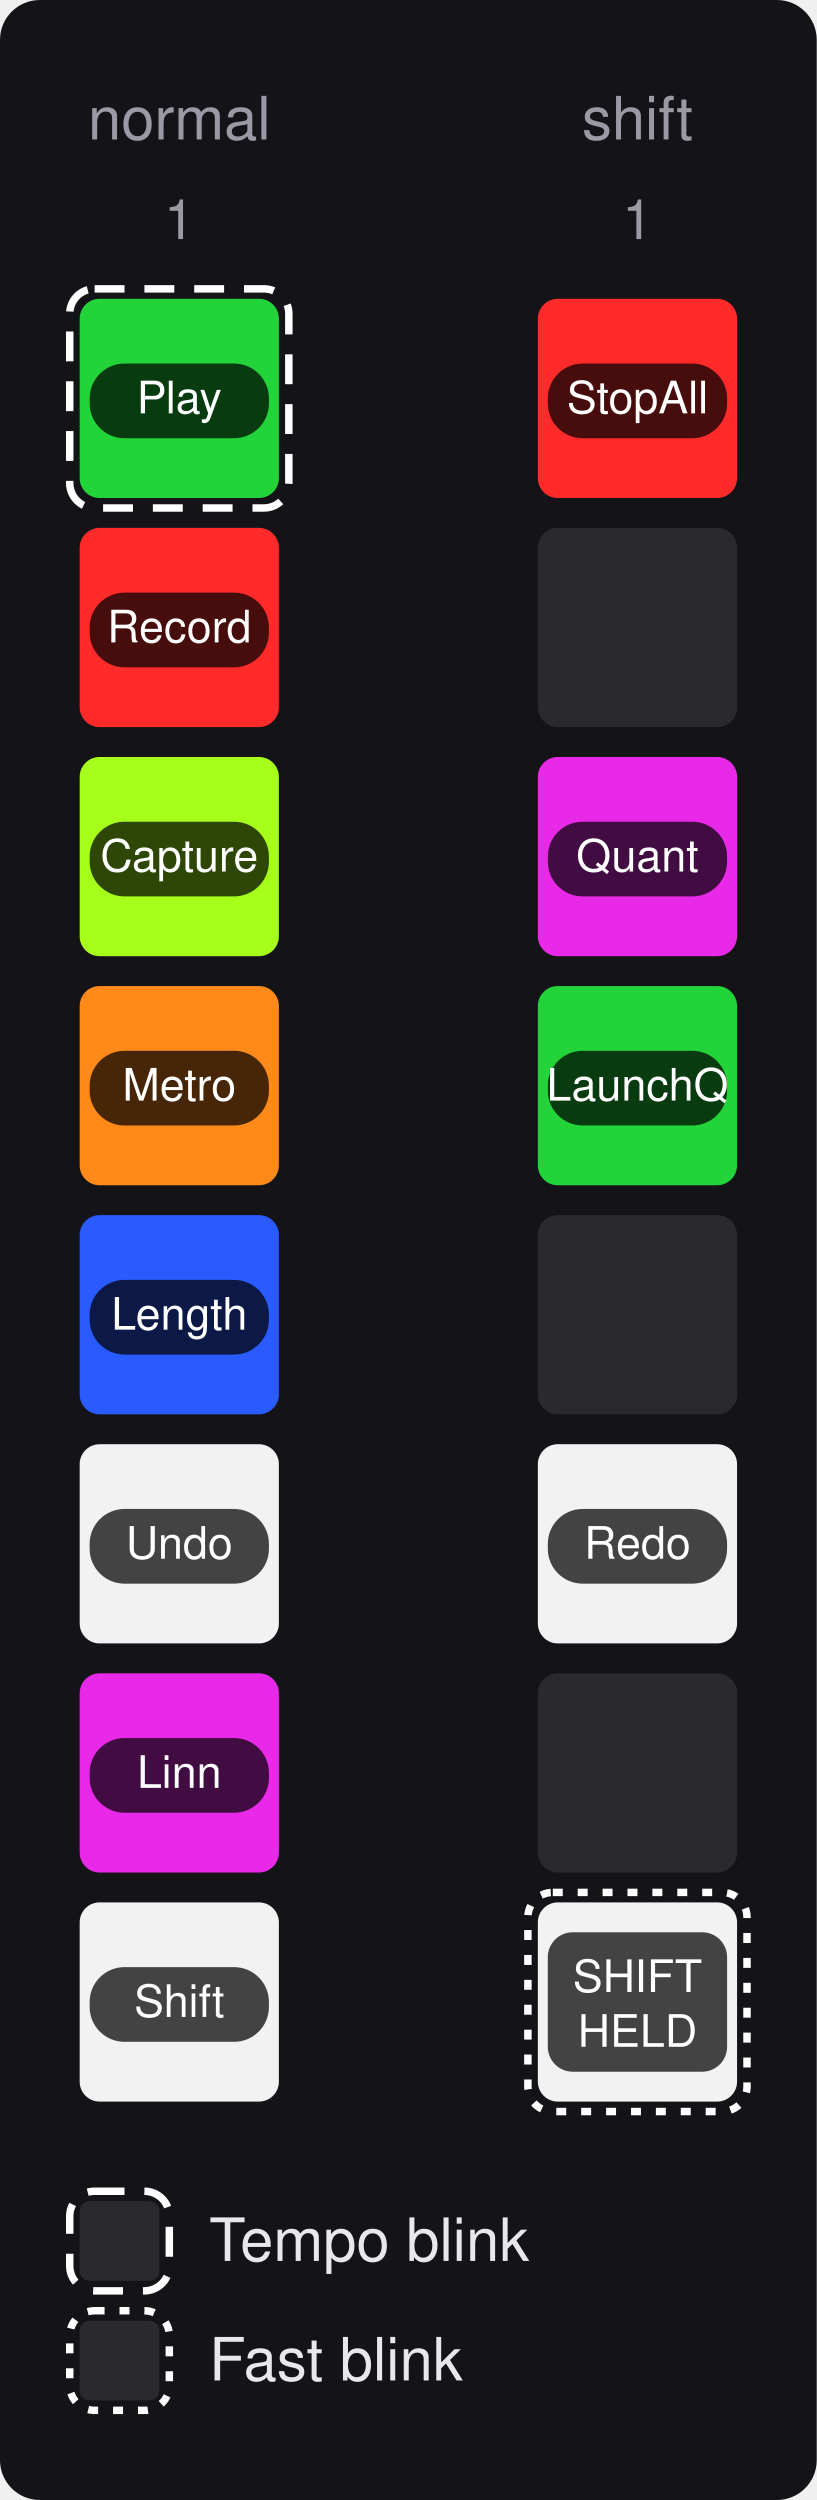
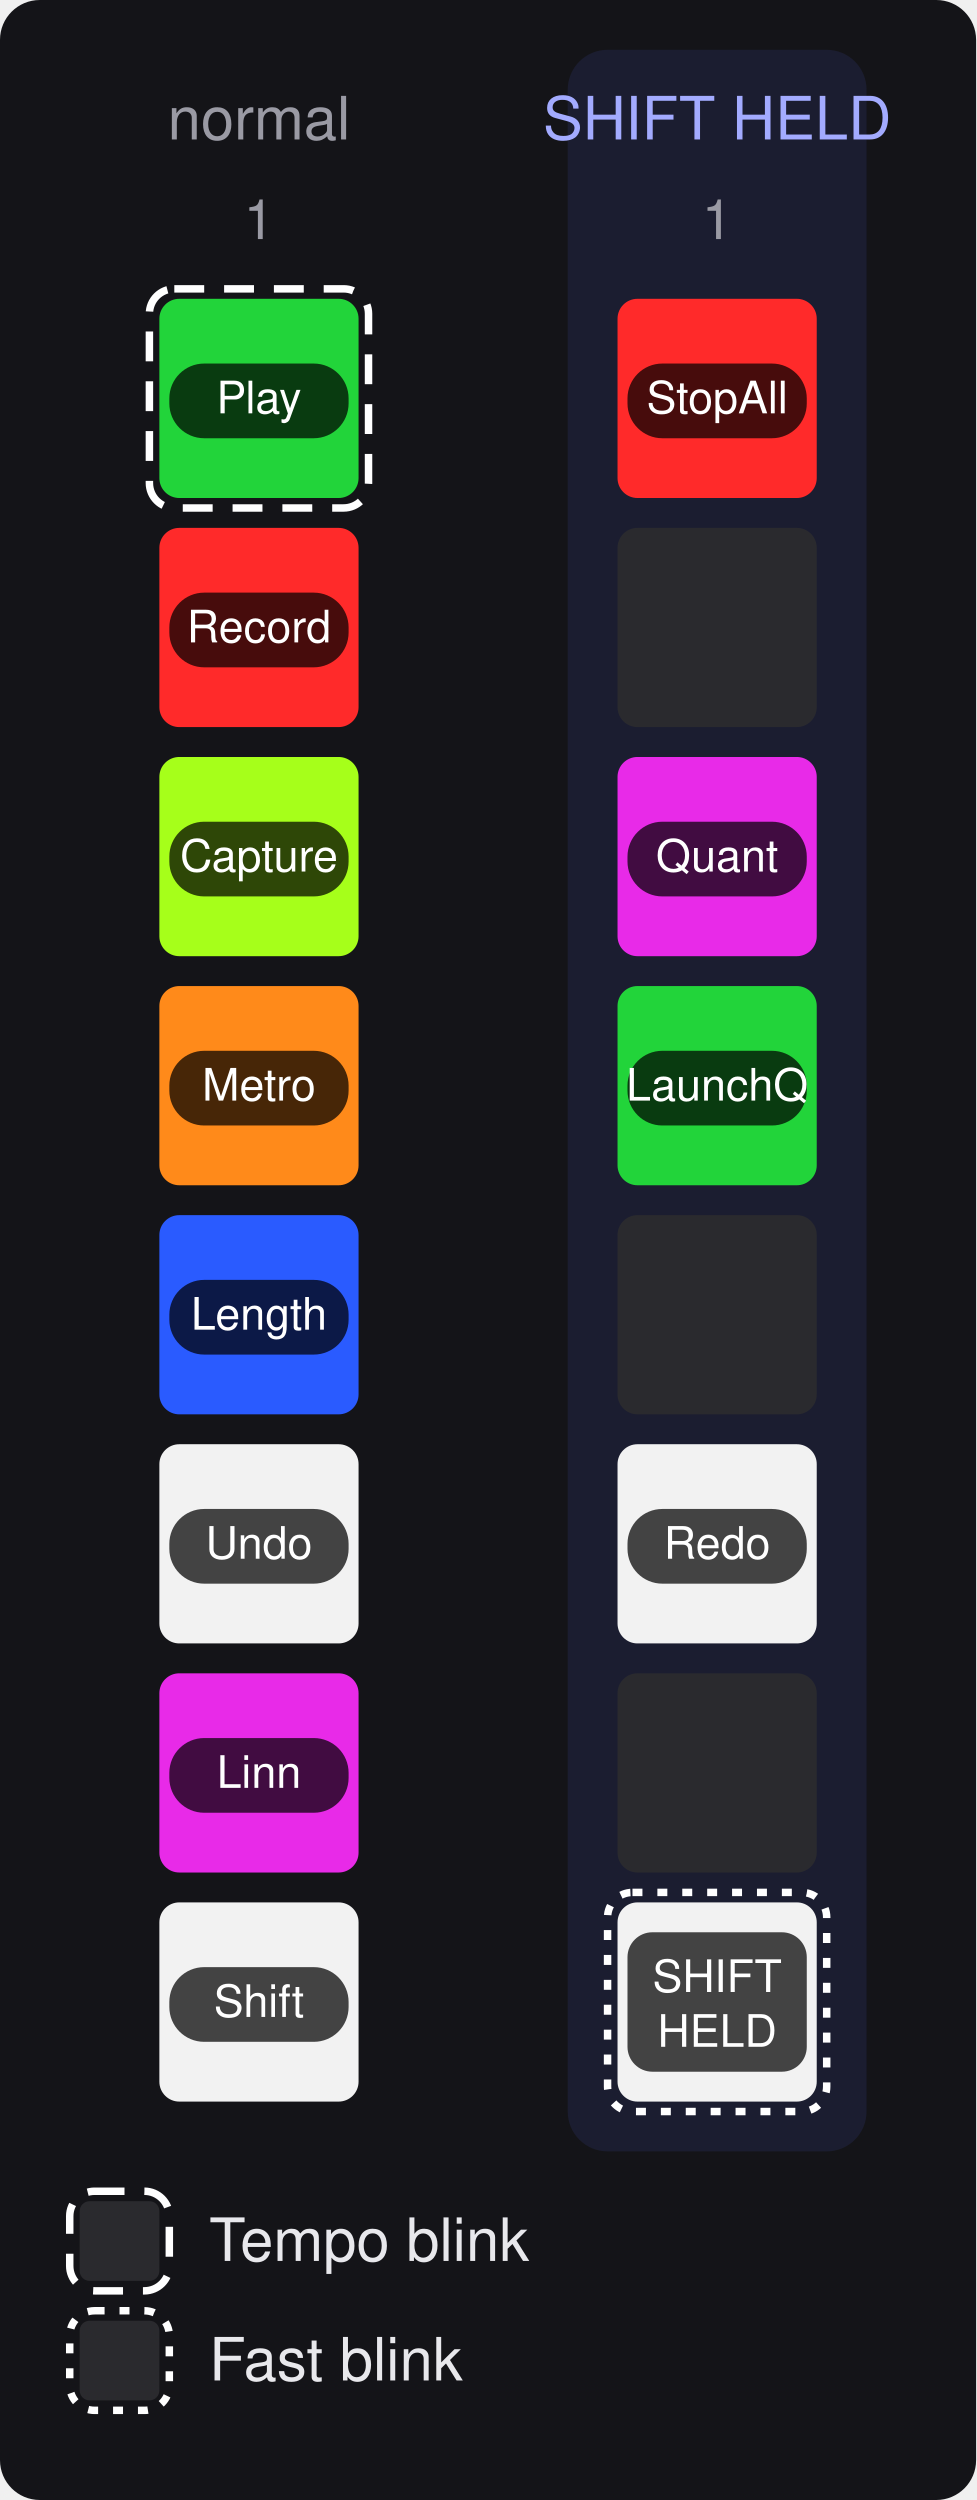
- <svg xmlns="http://www.w3.org/2000/svg" width="164" height="502" viewBox="0 0 164 502" font-family="Helvetica, Arial, sans-serif">
-   <rect x="0" y="0" width="164" height="502" rx="8" fill="#141418" />
-   <text x="36" y="28" font-size="12" fill="#9a9aa4" text-anchor="middle">normal</text>
-   <text x="36" y="48" font-size="11" fill="#9a9aa4" text-anchor="middle">1</text>
-   <rect x="16" y="60" width="40" height="40" rx="4" fill="#22d43a" />
-   <rect x="14" y="58" width="44" height="44" rx="5" fill="none" stroke="#ffffff" stroke-width="1.5" stroke-dasharray="6 4" />
-   <rect x="16" y="106" width="40" height="40" rx="4" fill="#ff2a2a" />
-   <rect x="16" y="152" width="40" height="40" rx="4" fill="#a6ff1a" />
-   <rect x="16" y="198" width="40" height="40" rx="4" fill="#ff8a1a" />
-   <rect x="16" y="244" width="40" height="40" rx="4" fill="#2a5bff" />
-   <rect x="16" y="290" width="40" height="40" rx="4" fill="#f2f2f2" />
-   <rect x="16" y="336" width="40" height="40" rx="4" fill="#e82ae8" />
-   <rect x="16" y="382" width="40" height="40" rx="4" fill="#f2f2f2" />
-   <rect x="18" y="73" width="36" height="15" rx="7" fill="#000000" fill-opacity="0.72" />
-   <text x="36" y="83" font-size="9" fill="#ffffff" text-anchor="middle">Play</text>
-   <rect x="18" y="119" width="36" height="15" rx="7" fill="#000000" fill-opacity="0.72" />
-   <text x="36" y="129" font-size="9" fill="#ffffff" text-anchor="middle">Record</text>
-   <rect x="18" y="165" width="36" height="15" rx="7" fill="#000000" fill-opacity="0.72" />
-   <text x="36" y="175" font-size="9" fill="#ffffff" text-anchor="middle">Capture</text>
-   <rect x="18" y="211" width="36" height="15" rx="7" fill="#000000" fill-opacity="0.72" />
-   <text x="36" y="221" font-size="9" fill="#ffffff" text-anchor="middle">Metro</text>
-   <rect x="18" y="257" width="36" height="15" rx="7" fill="#000000" fill-opacity="0.72" />
-   <text x="36" y="267" font-size="9" fill="#ffffff" text-anchor="middle">Length</text>
-   <rect x="18" y="303" width="36" height="15" rx="7" fill="#000000" fill-opacity="0.72" />
-   <text x="36" y="313" font-size="9" fill="#ffffff" text-anchor="middle">Undo</text>
-   <rect x="18" y="349" width="36" height="15" rx="7" fill="#000000" fill-opacity="0.72" />
-   <text x="36" y="359" font-size="9" fill="#ffffff" text-anchor="middle">Linn</text>
-   <rect x="18" y="395" width="36" height="15" rx="7" fill="#000000" fill-opacity="0.72" />
-   <text x="36" y="405" font-size="9" fill="#ffffff" text-anchor="middle">Shift</text>
-   <text x="128" y="28" font-size="12" fill="#9a9aa4" text-anchor="middle">shift</text>
-   <text x="128" y="48" font-size="11" fill="#9a9aa4" text-anchor="middle">1</text>
-   <rect x="108" y="60" width="40" height="40" rx="4" fill="#ff2a2a" />
-   <rect x="108" y="106" width="40" height="40" rx="4" fill="#2a2a2e" />
-   <rect x="108" y="152" width="40" height="40" rx="4" fill="#e82ae8" />
-   <rect x="108" y="198" width="40" height="40" rx="4" fill="#22d43a" />
-   <rect x="108" y="244" width="40" height="40" rx="4" fill="#2a2a2e" />
-   <rect x="108" y="290" width="40" height="40" rx="4" fill="#f2f2f2" />
-   <rect x="108" y="336" width="40" height="40" rx="4" fill="#2a2a2e" />
-   <rect x="108" y="382" width="40" height="40" rx="4" fill="#f2f2f2" />
-   <rect x="106" y="380" width="44" height="44" rx="5" fill="none" stroke="#ffffff" stroke-width="1.5" stroke-dasharray="2 3" />
-   <rect x="110" y="73" width="36" height="15" rx="7" fill="#000000" fill-opacity="0.72" />
-   <text x="128" y="83" font-size="9" fill="#ffffff" text-anchor="middle">StopAll</text>
-   <rect x="110" y="165" width="36" height="15" rx="7" fill="#000000" fill-opacity="0.72" />
-   <text x="128" y="175" font-size="9" fill="#ffffff" text-anchor="middle">Quant</text>
-   <rect x="110" y="211" width="36" height="15" rx="7" fill="#000000" fill-opacity="0.72" />
-   <text x="128" y="221" font-size="9" fill="#ffffff" text-anchor="middle">LaunchQ</text>
-   <rect x="110" y="303" width="36" height="15" rx="7" fill="#000000" fill-opacity="0.72" />
-   <text x="128" y="313" font-size="9" fill="#ffffff" text-anchor="middle">Redo</text>
-   <rect x="110" y="388" width="36" height="28" rx="5" fill="#000000" fill-opacity="0.72" />
-   <text x="128" y="400" font-size="9" fill="#ffffff" text-anchor="middle">SHIFT</text>
-   <text x="128" y="411" font-size="9" fill="#ffffff" text-anchor="middle">HELD</text>
+ <svg xmlns="http://www.w3.org/2000/svg" width="196" height="502" viewBox="0 0 196 502" font-family="Helvetica, Arial, sans-serif">
+   <rect x="0" y="0" width="196" height="502" rx="8" fill="#141418" />
+   <text x="52" y="28" font-size="12" fill="#9a9aa4" text-anchor="middle">normal</text>
+   <text x="52" y="48" font-size="11" fill="#9a9aa4" text-anchor="middle">1</text>
+   <rect x="32" y="60" width="40" height="40" rx="4" fill="#22d43a" />
+   <rect x="30" y="58" width="44" height="44" rx="5" fill="none" stroke="#ffffff" stroke-width="1.5" stroke-dasharray="6 4" />
+   <rect x="32" y="106" width="40" height="40" rx="4" fill="#ff2a2a" />
+   <rect x="32" y="152" width="40" height="40" rx="4" fill="#a6ff1a" />
+   <rect x="32" y="198" width="40" height="40" rx="4" fill="#ff8a1a" />
+   <rect x="32" y="244" width="40" height="40" rx="4" fill="#2a5bff" />
+   <rect x="32" y="290" width="40" height="40" rx="4" fill="#f2f2f2" />
+   <rect x="32" y="336" width="40" height="40" rx="4" fill="#e82ae8" />
+   <rect x="32" y="382" width="40" height="40" rx="4" fill="#f2f2f2" />
+   <rect x="34" y="73" width="36" height="15" rx="7" fill="#000000" fill-opacity="0.72" />
+   <text x="52" y="83" font-size="9" fill="#ffffff" text-anchor="middle">Play</text>
+   <rect x="34" y="119" width="36" height="15" rx="7" fill="#000000" fill-opacity="0.72" />
+   <text x="52" y="129" font-size="9" fill="#ffffff" text-anchor="middle">Record</text>
+   <rect x="34" y="165" width="36" height="15" rx="7" fill="#000000" fill-opacity="0.72" />
+   <text x="52" y="175" font-size="9" fill="#ffffff" text-anchor="middle">Capture</text>
+   <rect x="34" y="211" width="36" height="15" rx="7" fill="#000000" fill-opacity="0.72" />
+   <text x="52" y="221" font-size="9" fill="#ffffff" text-anchor="middle">Metro</text>
+   <rect x="34" y="257" width="36" height="15" rx="7" fill="#000000" fill-opacity="0.72" />
+   <text x="52" y="267" font-size="9" fill="#ffffff" text-anchor="middle">Length</text>
+   <rect x="34" y="303" width="36" height="15" rx="7" fill="#000000" fill-opacity="0.72" />
+   <text x="52" y="313" font-size="9" fill="#ffffff" text-anchor="middle">Undo</text>
+   <rect x="34" y="349" width="36" height="15" rx="7" fill="#000000" fill-opacity="0.72" />
+   <text x="52" y="359" font-size="9" fill="#ffffff" text-anchor="middle">Linn</text>
+   <rect x="34" y="395" width="36" height="15" rx="7" fill="#000000" fill-opacity="0.72" />
+   <text x="52" y="405" font-size="9" fill="#ffffff" text-anchor="middle">Shift</text>
+   <rect x="114" y="10" width="60" height="422" rx="8" fill="#1b1d30" />
+   <text x="144" y="28" font-size="12" fill="#a3abff" text-anchor="middle">SHIFT HELD</text>
+   <text x="144" y="48" font-size="11" fill="#9a9aa4" text-anchor="middle">1</text>
+   <rect x="124" y="60" width="40" height="40" rx="4" fill="#ff2a2a" />
+   <rect x="124" y="106" width="40" height="40" rx="4" fill="#2a2a2e" />
+   <rect x="124" y="152" width="40" height="40" rx="4" fill="#e82ae8" />
+   <rect x="124" y="198" width="40" height="40" rx="4" fill="#22d43a" />
+   <rect x="124" y="244" width="40" height="40" rx="4" fill="#2a2a2e" />
+   <rect x="124" y="290" width="40" height="40" rx="4" fill="#f2f2f2" />
+   <rect x="124" y="336" width="40" height="40" rx="4" fill="#2a2a2e" />
+   <rect x="124" y="382" width="40" height="40" rx="4" fill="#f2f2f2" />
+   <rect x="122" y="380" width="44" height="44" rx="5" fill="none" stroke="#ffffff" stroke-width="1.5" stroke-dasharray="2 3" />
+   <rect x="126" y="73" width="36" height="15" rx="7" fill="#000000" fill-opacity="0.72" />
+   <text x="144" y="83" font-size="9" fill="#ffffff" text-anchor="middle">StopAll</text>
+   <rect x="126" y="165" width="36" height="15" rx="7" fill="#000000" fill-opacity="0.72" />
+   <text x="144" y="175" font-size="9" fill="#ffffff" text-anchor="middle">Quant</text>
+   <rect x="126" y="211" width="36" height="15" rx="7" fill="#000000" fill-opacity="0.72" />
+   <text x="144" y="221" font-size="9" fill="#ffffff" text-anchor="middle">LaunchQ</text>
+   <rect x="126" y="303" width="36" height="15" rx="7" fill="#000000" fill-opacity="0.72" />
+   <text x="144" y="313" font-size="9" fill="#ffffff" text-anchor="middle">Redo</text>
+   <rect x="126" y="388" width="36" height="28" rx="5" fill="#000000" fill-opacity="0.72" />
+   <text x="144" y="400" font-size="9" fill="#ffffff" text-anchor="middle">SHIFT</text>
+   <text x="144" y="411" font-size="9" fill="#ffffff" text-anchor="middle">HELD</text>
  <rect x="16" y="442" width="16" height="16" rx="2" fill="#2a2a2e" />
  <rect x="14" y="440" width="20" height="20" rx="5" fill="none" stroke="#ffffff" stroke-width="1.5" stroke-dasharray="6 4" />
  <text x="42" y="454" font-size="12" fill="#e8e8ec">Tempo blink</text>
  <rect x="16" y="466" width="16" height="16" rx="2" fill="#2a2a2e" />
  <rect x="14" y="464" width="20" height="20" rx="5" fill="none" stroke="#ffffff" stroke-width="1.5" stroke-dasharray="2 3" />
  <text x="42" y="478" font-size="12" fill="#e8e8ec">Fast blink</text>
</svg>
